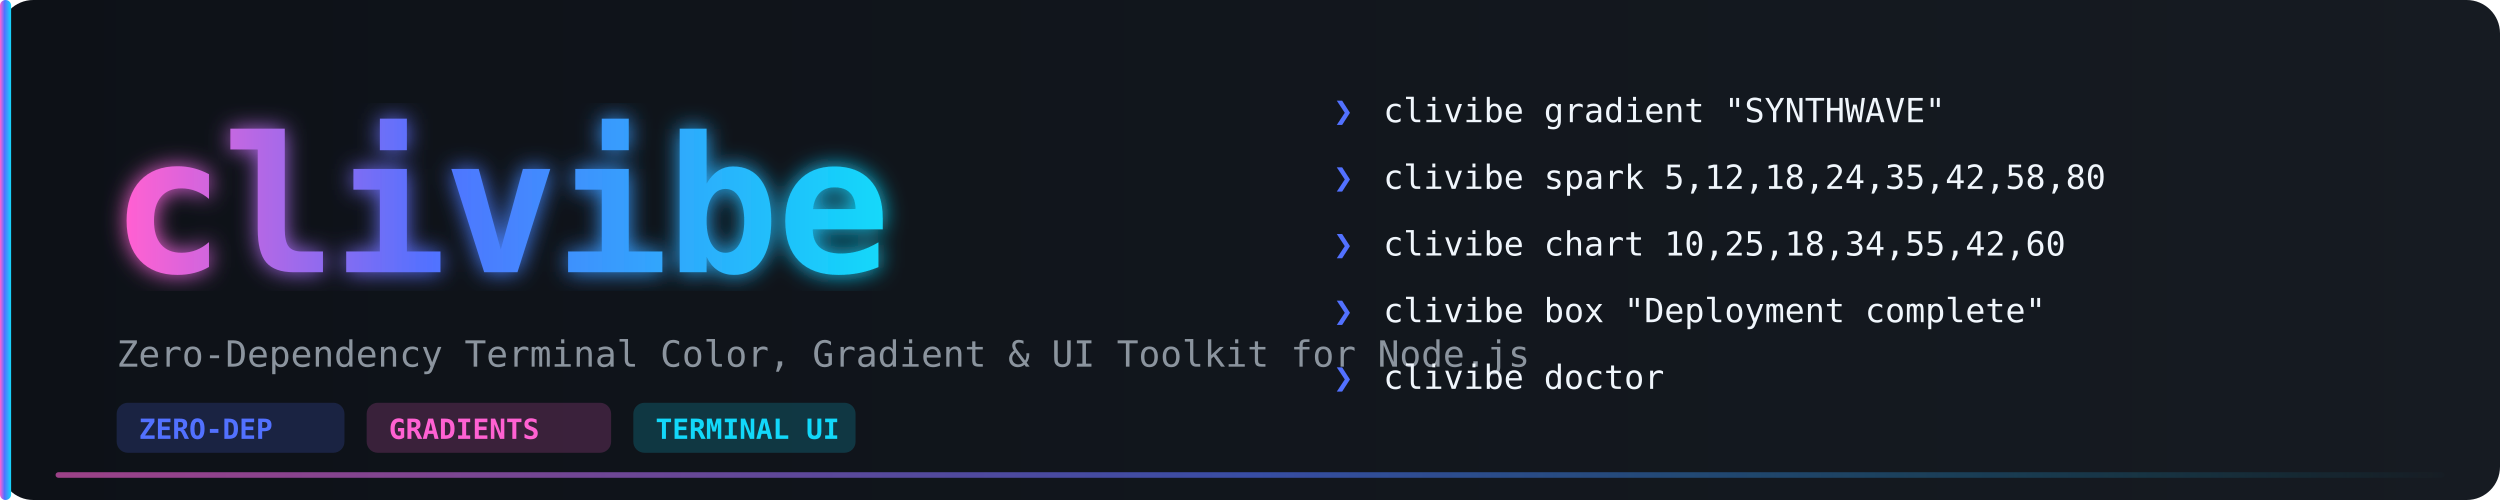
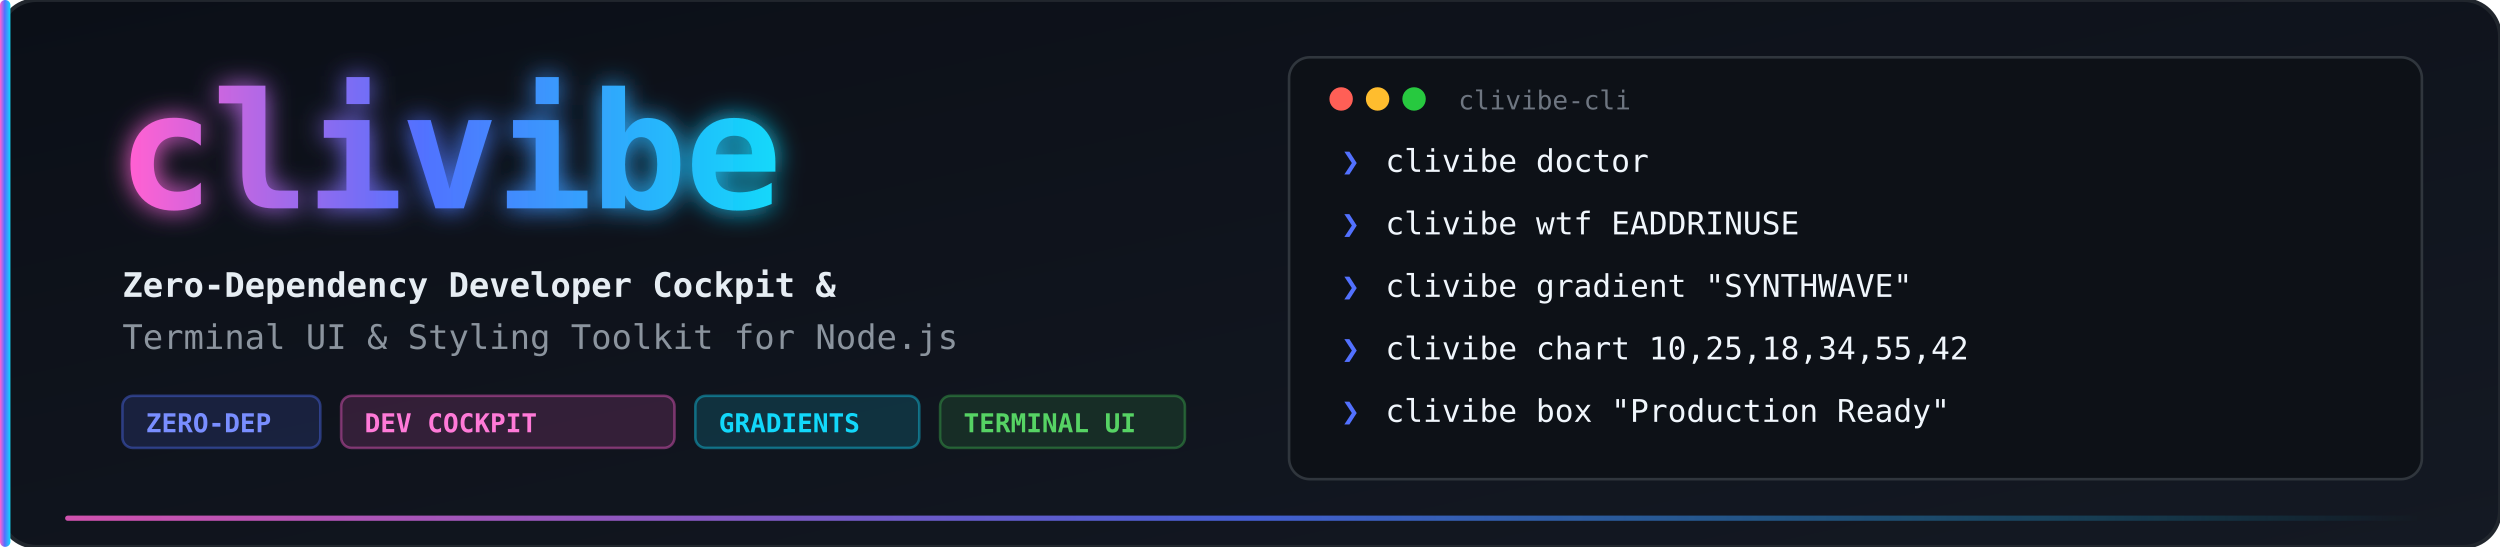
- <svg xmlns="http://www.w3.org/2000/svg" fill="none" viewBox="0 0 900 180" width="100%" height="180">
+ <svg xmlns="http://www.w3.org/2000/svg" fill="none" viewBox="0 0 960 210" width="100%" height="210">
  <defs>
-     <linearGradient id="bg" x1="0%" y1="0%" x2="100%" y2="0%">
-       <stop offset="0%" style="stop-color:#0d1117" />
-       <stop offset="100%" style="stop-color:#161b22" />
+     <linearGradient id="bg" x1="0%" y1="0%" x2="100%" y2="100%">
+       <stop offset="0%" style="stop-color:#0b0f17" />
+       <stop offset="100%" style="stop-color:#141923" />
    </linearGradient>
    <linearGradient id="text-grad" x1="0%" y1="0%" x2="100%" y2="0%">
      <stop offset="0%" style="stop-color:#FF61D2" />
-       <stop offset="40%" style="stop-color:#5271FF" />
+       <stop offset="45%" style="stop-color:#5271FF" />
      <stop offset="100%" style="stop-color:#12D8FA" />
    </linearGradient>
    <linearGradient id="line-grad" x1="0%" y1="0%" x2="100%" y2="0%">
-       <stop offset="0%" style="stop-color:#FF61D2;stop-opacity:1" />
-       <stop offset="50%" style="stop-color:#5271FF;stop-opacity:1" />
+       <stop offset="0%" style="stop-color:#FF61D2;stop-opacity:0.8" />
+       <stop offset="50%" style="stop-color:#5271FF;stop-opacity:0.8" />
      <stop offset="100%" style="stop-color:#12D8FA;stop-opacity:0" />
    </linearGradient>
-     <filter id="glow">
-       <feGaussianBlur stdDeviation="4" result="coloredBlur" />
+     <filter id="glow" x="-20%" y="-20%" width="140%" height="140%">
+       <feGaussianBlur stdDeviation="5" result="coloredBlur" />
      <feMerge>
        <feMergeNode in="coloredBlur" />
        <feMergeNode in="SourceGraphic" />
      </feMerge>
    </filter>
  </defs>
-   <rect width="900" height="180" fill="url(#bg)" rx="12" />
-   <rect x="0" y="0" width="4" height="180" fill="url(#text-grad)" rx="2" />
-   <rect x="20" y="170" width="860" height="2" fill="url(#line-grad)" rx="1" opacity="0.6" />
-   <text x="40" y="98" font-family="ui-monospace, SFMono-Regular, Menlo, monospace" font-size="68" font-weight="900" fill="url(#text-grad)" filter="url(#glow)" letter-spacing="-1">clivibe</text>
-   <text x="42" y="132" font-family="ui-monospace, SFMono-Regular, Menlo, monospace" font-size="13" font-weight="500" fill="#8b949e">Zero-Dependency Terminal Color, Gradient &amp; UI Toolkit for Node.js</text>
-   <rect x="42" y="145" width="82" height="18" rx="4" fill="#5271FF" opacity="0.18" />
-   <text x="50" y="158" font-family="ui-monospace, SFMono-Regular, Menlo, monospace" font-size="10" font-weight="600" fill="#5271FF">ZERO-DEP</text>
-   <rect x="132" y="145" width="88" height="18" rx="4" fill="#FF61D2" opacity="0.18" />
-   <text x="140" y="158" font-family="ui-monospace, SFMono-Regular, Menlo, monospace" font-size="10" font-weight="600" fill="#FF61D2">GRADIENTS</text>
-   <rect x="228" y="145" width="80" height="18" rx="4" fill="#12D8FA" opacity="0.18" />
-   <text x="236" y="158" font-family="ui-monospace, SFMono-Regular, Menlo, monospace" font-size="10" font-weight="600" fill="#12D8FA">TERMINAL UI</text>
-   <text x="480" y="44" font-family="ui-monospace, SFMono-Regular, Menlo, monospace" font-size="12" fill="#5271FF">❯</text>
-   <text x="498" y="44" font-family="ui-monospace, SFMono-Regular, Menlo, monospace" font-size="12" fill="#f0f6fc">clivibe gradient "SYNTHWAVE"</text>
-   <text x="480" y="68" font-family="ui-monospace, SFMono-Regular, Menlo, monospace" font-size="12" fill="#5271FF">❯</text>
-   <text x="498" y="68" font-family="ui-monospace, SFMono-Regular, Menlo, monospace" font-size="12" fill="#f0f6fc">clivibe spark 5,12,18,24,35,42,58,80</text>
-   <text x="480" y="92" font-family="ui-monospace, SFMono-Regular, Menlo, monospace" font-size="12" fill="#5271FF">❯</text>
-   <text x="498" y="92" font-family="ui-monospace, SFMono-Regular, Menlo, monospace" font-size="12" fill="#f0f6fc">clivibe chart 10,25,18,34,55,42,60</text>
-   <text x="480" y="116" font-family="ui-monospace, SFMono-Regular, Menlo, monospace" font-size="12" fill="#5271FF">❯</text>
-   <text x="498" y="116" font-family="ui-monospace, SFMono-Regular, Menlo, monospace" font-size="12" fill="#f0f6fc">clivibe box "Deployment complete"</text>
-   <text x="480" y="140" font-family="ui-monospace, SFMono-Regular, Menlo, monospace" font-size="12" fill="#5271FF">❯</text>
-   <text x="498" y="140" font-family="ui-monospace, SFMono-Regular, Menlo, monospace" font-size="12" fill="#f0f6fc">clivibe doctor</text>
+   <rect width="960" height="210" fill="url(#bg)" rx="14" />
+   <rect width="960" height="210" fill="none" stroke="#21262d" stroke-width="1.5" rx="14" />
+   <rect x="0" y="0" width="4" height="210" fill="url(#text-grad)" rx="2" />
+   <rect x="25" y="198" width="910" height="2" fill="url(#line-grad)" rx="1" />
+   <text x="45" y="80" font-family="ui-monospace, SFMono-Regular, Menlo, monospace" font-size="62" font-weight="900" fill="url(#text-grad)" filter="url(#glow)" letter-spacing="-1">clivibe</text>
+   <text x="47" y="114" font-family="ui-monospace, SFMono-Regular, Menlo, monospace" font-size="13" font-weight="600" fill="#e6edf3">Zero-Dependency Developer Cockpit &amp;</text>
+   <text x="47" y="134" font-family="ui-monospace, SFMono-Regular, Menlo, monospace" font-size="13" font-weight="500" fill="#8b949e">Terminal UI &amp; Styling Toolkit for Node.js</text>
+   <rect x="47" y="152" width="76" height="20" rx="4" fill="#5271FF" fill-opacity="0.15" stroke="#5271FF" stroke-opacity="0.4" />
+   <text x="56" y="166" font-family="ui-monospace, SFMono-Regular, Menlo, monospace" font-size="10" font-weight="700" fill="#798eff">ZERO-DEP</text>
+   <rect x="131" y="152" width="128" height="20" rx="4" fill="#FF61D2" fill-opacity="0.15" stroke="#FF61D2" stroke-opacity="0.4" />
+   <text x="140" y="166" font-family="ui-monospace, SFMono-Regular, Menlo, monospace" font-size="10" font-weight="700" fill="#ff7ad8">DEV COCKPIT</text>
+   <rect x="267" y="152" width="86" height="20" rx="4" fill="#12D8FA" fill-opacity="0.15" stroke="#12D8FA" stroke-opacity="0.4" />
+   <text x="276" y="166" font-family="ui-monospace, SFMono-Regular, Menlo, monospace" font-size="10" font-weight="700" fill="#12d8fa">GRADIENTS</text>
+   <rect x="361" y="152" width="94" height="20" rx="4" fill="#3fb950" fill-opacity="0.15" stroke="#3fb950" stroke-opacity="0.4" />
+   <text x="370" y="166" font-family="ui-monospace, SFMono-Regular, Menlo, monospace" font-size="10" font-weight="700" fill="#56d364">TERMINAL UI</text>
+   <rect x="495" y="22" width="435" height="162" rx="8" fill="#0d1117" stroke="#30363d" stroke-width="1" />
+   <circle cx="515" cy="38" r="4.5" fill="#ff5f56" />
+   <circle cx="529" cy="38" r="4.5" fill="#ffbd2e" />
+   <circle cx="543" cy="38" r="4.5" fill="#27c93f" />
+   <text x="560" y="42" font-family="ui-monospace, SFMono-Regular, Menlo, monospace" font-size="10" fill="#6e7681">clivibe-cli</text>
+   <g font-family="ui-monospace, SFMono-Regular, Menlo, monospace" font-size="12">
+     <text x="515" y="66" fill="#5271FF" font-weight="700">❯</text>
+     <text x="532" y="66" fill="#f0f6fc">clivibe doctor</text>
+     <text x="515" y="90" fill="#5271FF" font-weight="700">❯</text>
+     <text x="532" y="90" fill="#f0f6fc">clivibe wtf EADDRINUSE</text>
+     <text x="515" y="114" fill="#5271FF" font-weight="700">❯</text>
+     <text x="532" y="114" fill="#f0f6fc">clivibe gradient "SYNTHWAVE"</text>
+     <text x="515" y="138" fill="#5271FF" font-weight="700">❯</text>
+     <text x="532" y="138" fill="#f0f6fc">clivibe chart 10,25,18,34,55,42</text>
+     <text x="515" y="162" fill="#5271FF" font-weight="700">❯</text>
+     <text x="532" y="162" fill="#f0f6fc">clivibe box "Production Ready"</text>
+   </g>
</svg>
